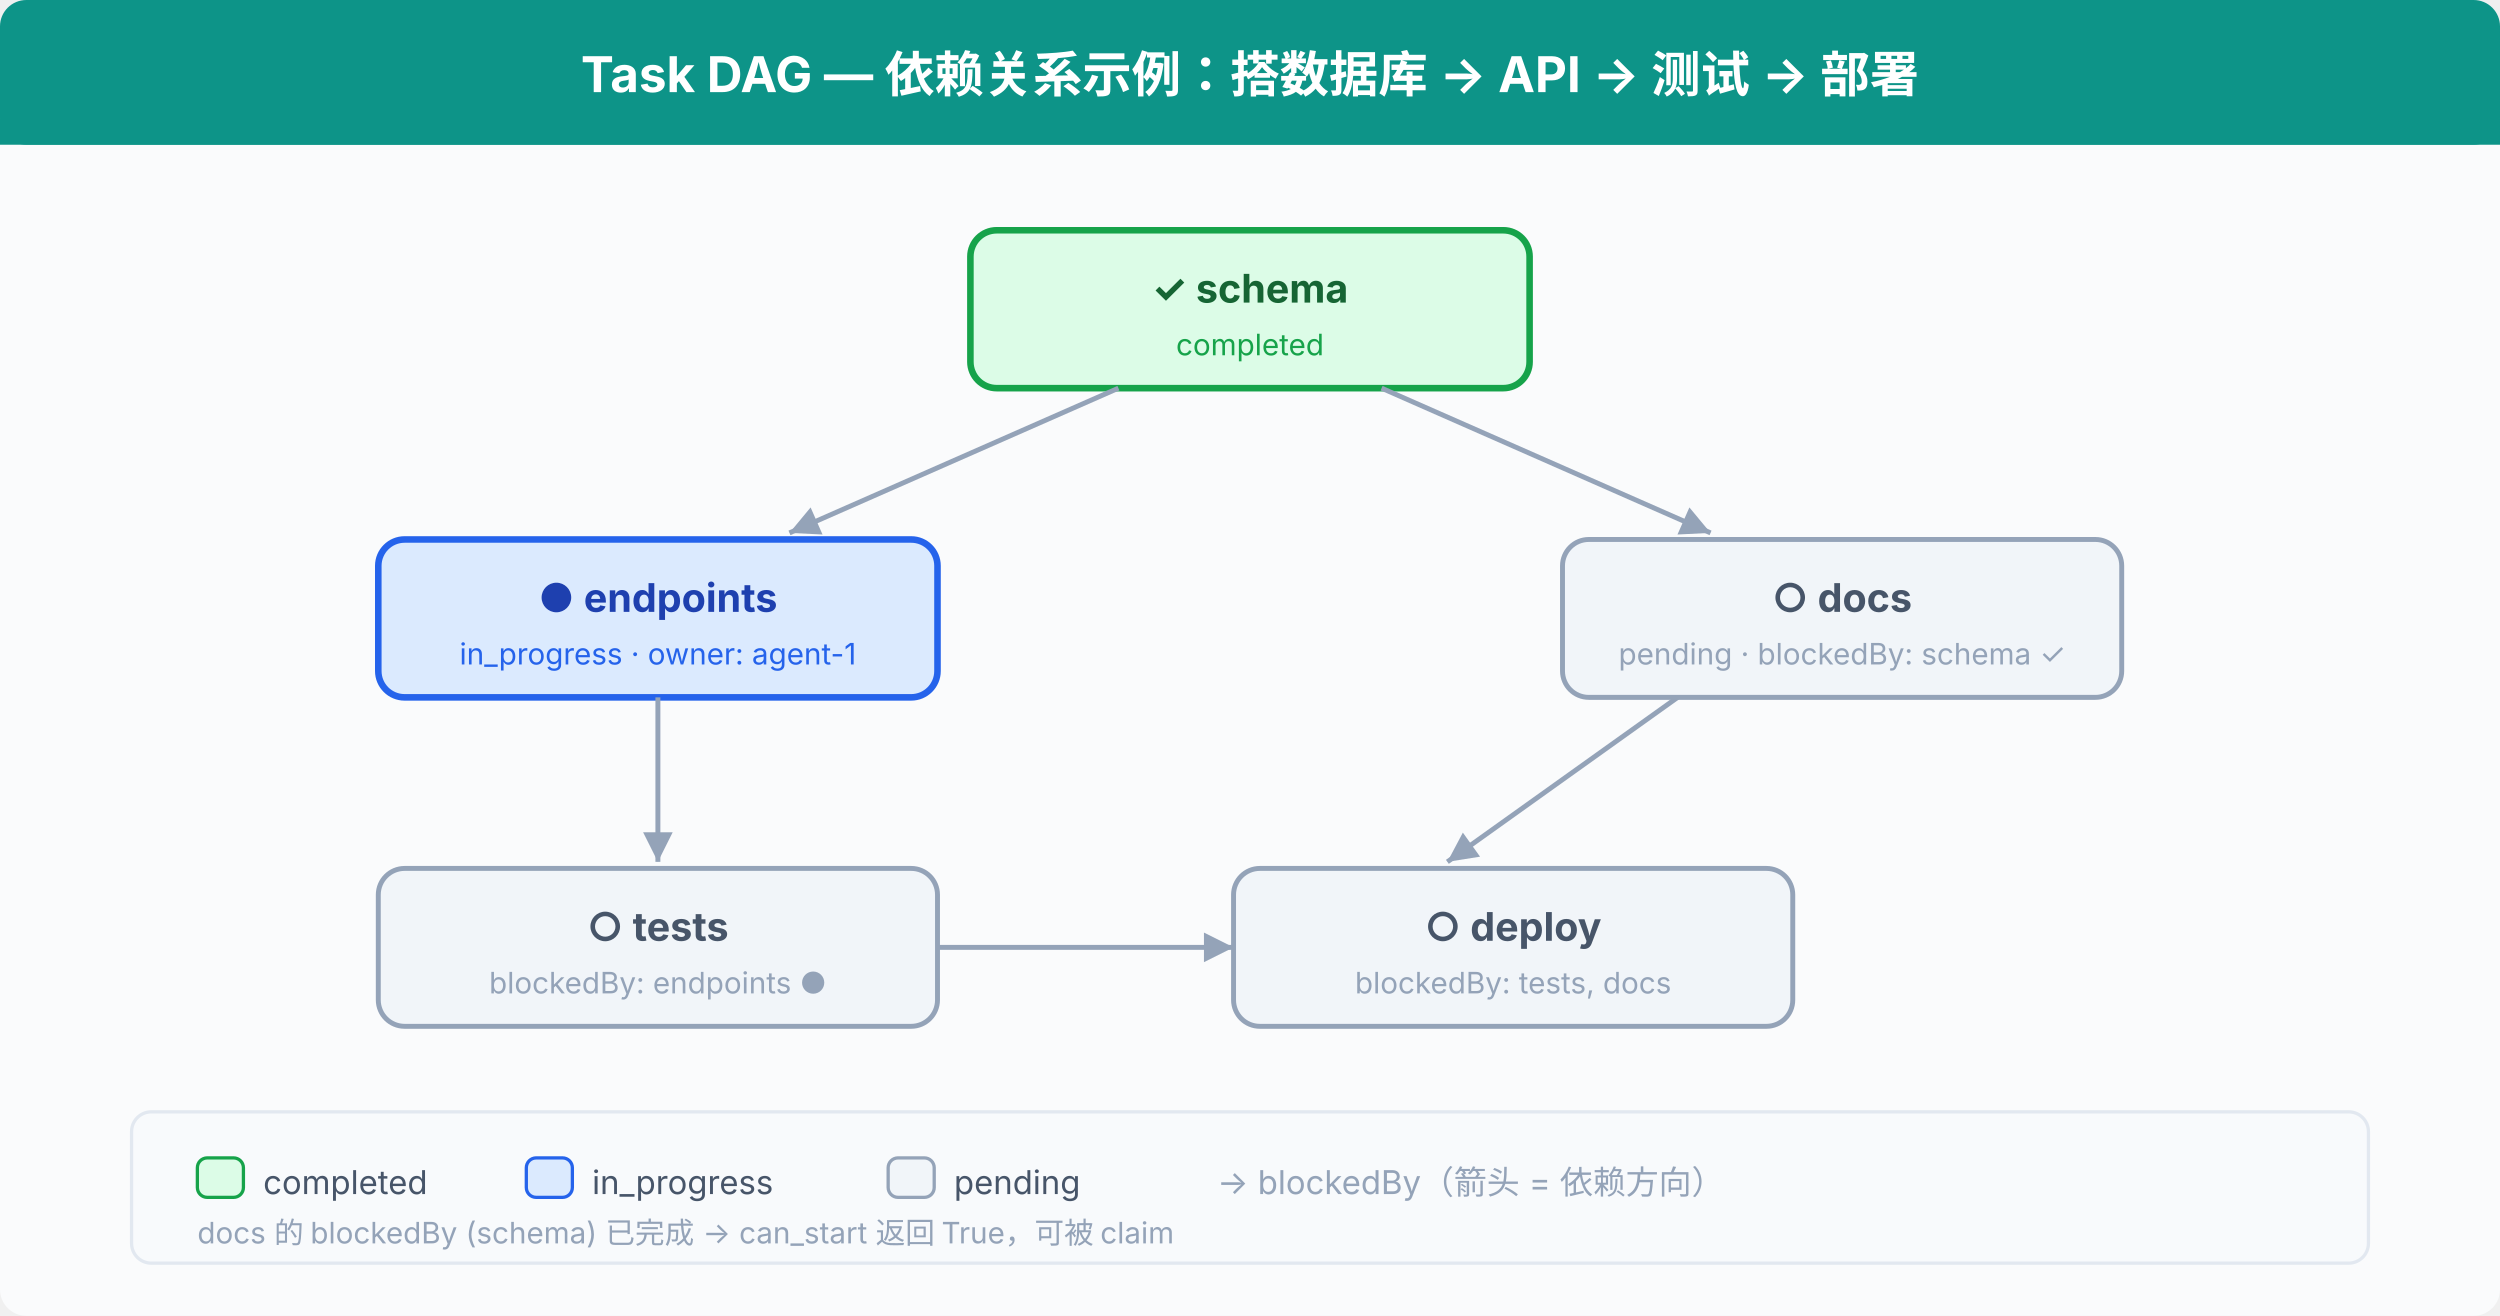
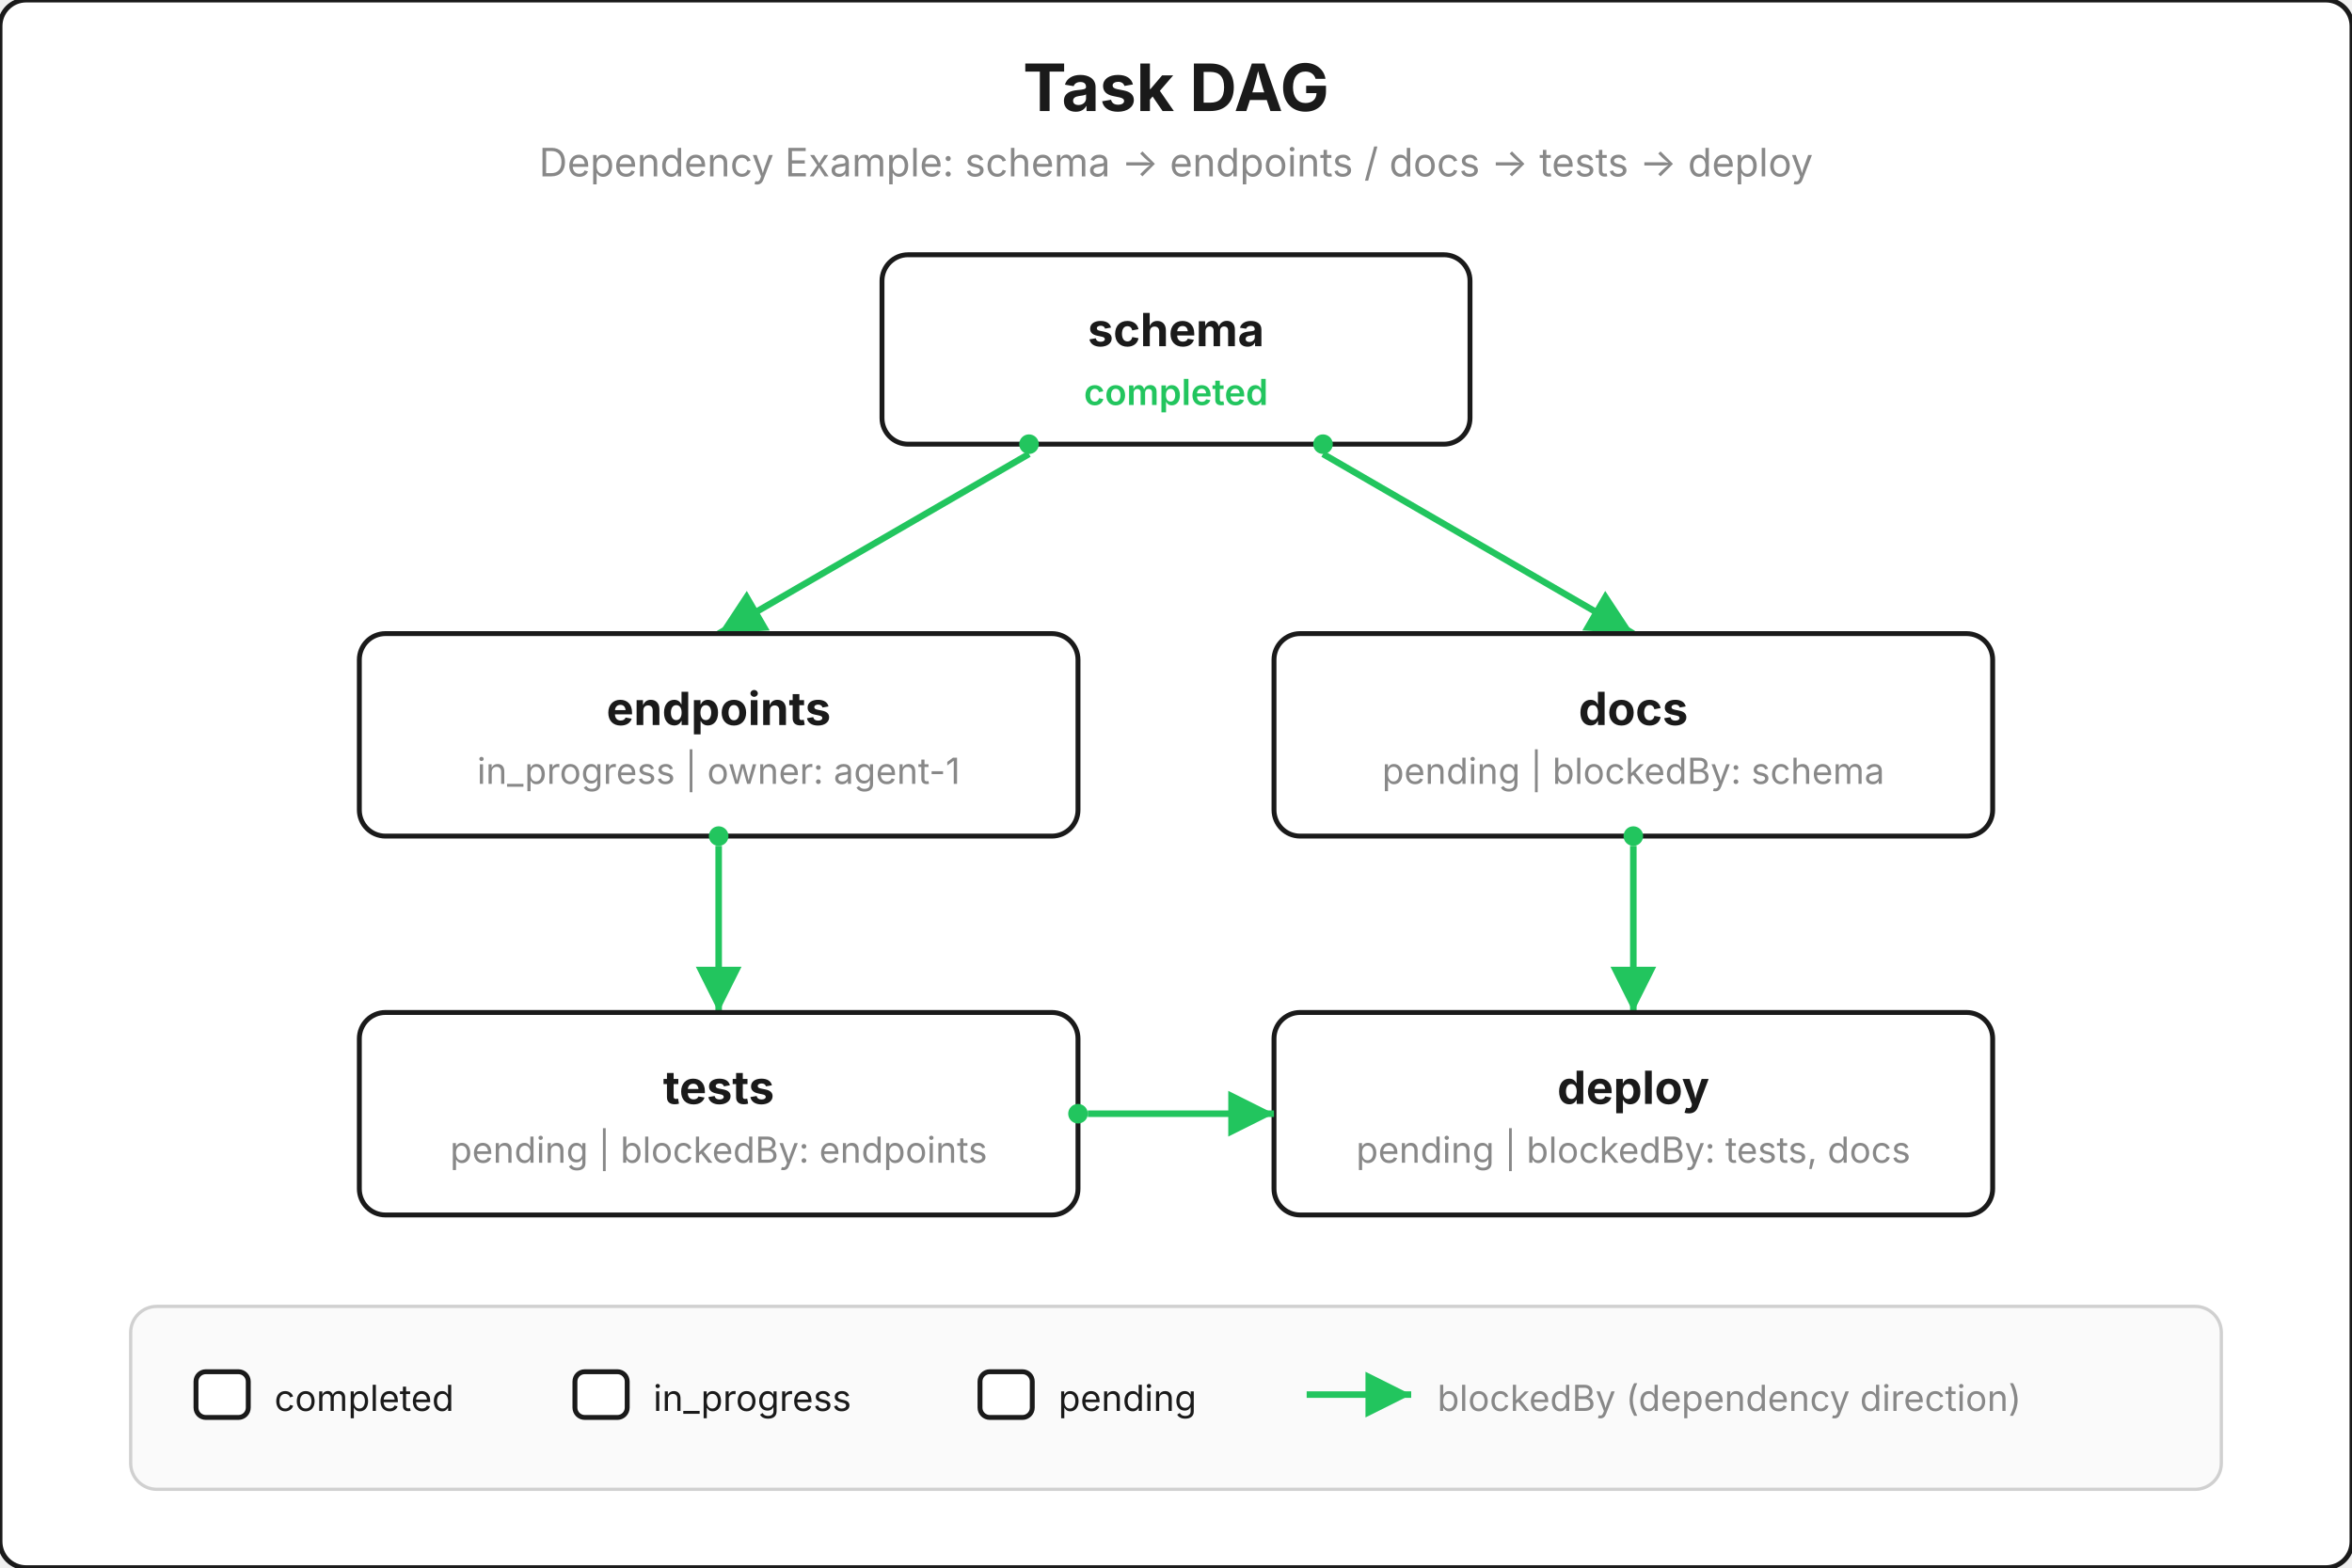
- <svg xmlns="http://www.w3.org/2000/svg" viewBox="0 0 760 400" font-family="system-ui, -apple-system, sans-serif">
+ <svg xmlns="http://www.w3.org/2000/svg" viewBox="0 0 720 480" font-family="system-ui, -apple-system, sans-serif">
  <defs>
-     <marker id="dep" viewBox="0 0 10 10" refX="10" refY="5" markerWidth="6" markerHeight="6" orient="auto-start-reverse">
-       <path d="M 0 0 L 10 5 L 0 10 z" fill="#94a3b8" />
+     <marker id="arrow-green" viewBox="0 0 10 10" refX="10" refY="5" markerWidth="7" markerHeight="7" orient="auto-start-reverse">
+       <path d="M 0 0 L 10 5 L 0 10 z" fill="#22c55e" />
+     </marker>
+     <marker id="arrow-gray" viewBox="0 0 10 10" refX="10" refY="5" markerWidth="7" markerHeight="7" orient="auto-start-reverse">
+       <path d="M 0 0 L 10 5 L 0 10 z" fill="#888888" />
    </marker>
  </defs>
-   <rect width="760" height="400" fill="#fafbfc" rx="8" />
-   <rect x="0" y="0" width="760" height="44" fill="#0d9488" rx="8" />
-   <rect x="0" y="36" width="760" height="8" fill="#0d9488" />
-   <text x="380" y="28" fill="#fff" font-size="15" font-weight="700" text-anchor="middle">Task DAG — 依赖关系示例：搭数据库 → API → 测试 → 部署</text>
-   <rect x="295" y="70" width="170" height="48" rx="8" fill="#dcfce7" stroke="#16a34a" stroke-width="2" />
-   <text x="380" y="92" fill="#166534" font-size="12" font-weight="700" text-anchor="middle">✓ schema</text>
-   <text x="380" y="108" fill="#16a34a" font-size="9" text-anchor="middle">completed</text>
-   <path d="M 340 118 L 240 162" fill="none" stroke="#94a3b8" stroke-width="1.5" marker-end="url(#dep)" />
-   <path d="M 420 118 L 520 162" fill="none" stroke="#94a3b8" stroke-width="1.5" marker-end="url(#dep)" />
-   <rect x="115" y="164" width="170" height="48" rx="8" fill="#dbeafe" stroke="#2563eb" stroke-width="2" />
-   <text x="200" y="186" fill="#1e40af" font-size="12" font-weight="700" text-anchor="middle">● endpoints</text>
-   <text x="200" y="202" fill="#2563eb" font-size="9" text-anchor="middle">in_progress · owner: agent-1</text>
-   <rect x="475" y="164" width="170" height="48" rx="8" fill="#f1f5f9" stroke="#94a3b8" stroke-width="1.5" />
-   <text x="560" y="186" fill="#475569" font-size="12" font-weight="700" text-anchor="middle">○ docs</text>
-   <text x="560" y="202" fill="#94a3b8" font-size="9" text-anchor="middle">pending · blockedBy: schema ✓</text>
-   <path d="M 200 212 L 200 262" fill="none" stroke="#94a3b8" stroke-width="1.5" marker-end="url(#dep)" />
-   <path d="M 510 212 L 440 262" fill="none" stroke="#94a3b8" stroke-width="1.5" marker-end="url(#dep)" />
-   <rect x="115" y="264" width="170" height="48" rx="8" fill="#f1f5f9" stroke="#94a3b8" stroke-width="1.5" />
-   <text x="200" y="286" fill="#475569" font-size="12" font-weight="700" text-anchor="middle">○ tests</text>
-   <text x="200" y="302" fill="#94a3b8" font-size="9" text-anchor="middle">blockedBy: endpoints ●</text>
-   <path d="M 285 288 L 375 288" fill="none" stroke="#94a3b8" stroke-width="1.5" marker-end="url(#dep)" />
-   <rect x="375" y="264" width="170" height="48" rx="8" fill="#f1f5f9" stroke="#94a3b8" stroke-width="1.5" />
-   <text x="460" y="286" fill="#475569" font-size="12" font-weight="700" text-anchor="middle">○ deploy</text>
-   <text x="460" y="302" fill="#94a3b8" font-size="9" text-anchor="middle">blockedBy: tests, docs</text>
-   <rect x="40" y="338" width="680" height="46" rx="6" fill="#f8fafc" stroke="#e2e8f0" stroke-width="1" />
-   <rect x="60" y="352" width="14" height="12" rx="3" fill="#dcfce7" stroke="#16a34a" stroke-width="1" />
-   <text x="80" y="363" fill="#475569" font-size="10">completed</text>
-   <rect x="160" y="352" width="14" height="12" rx="3" fill="#dbeafe" stroke="#2563eb" stroke-width="1" />
-   <text x="180" y="363" fill="#475569" font-size="10">in_progress</text>
-   <rect x="270" y="352" width="14" height="12" rx="3" fill="#f1f5f9" stroke="#94a3b8" stroke-width="1" />
-   <text x="290" y="363" fill="#475569" font-size="10">pending</text>
-   <text x="370" y="363" fill="#94a3b8" font-size="10">→ blockedBy（箭头 = 依赖方向）</text>
-   <text x="60" y="378" fill="#94a3b8" font-size="9">docs 的 blockedBy (schema) 已完成 → can_start 返回 True，可被 claim</text>
+   <rect width="720" height="480" fill="#ffffff" rx="8" stroke="#1a1a1a" stroke-width="1.5" />
+   <text x="360" y="34" fill="#1a1a1a" font-size="20" font-weight="700" text-anchor="middle">Task DAG</text>
+   <text x="360" y="54" fill="#888888" font-size="12" text-anchor="middle">Dependency Example: schema → endpoints / docs → tests → deploy</text>
+   <rect x="270" y="78" width="180" height="58" rx="8" fill="#ffffff" stroke="#1a1a1a" stroke-width="1.5" />
+   <text x="360" y="106" fill="#1a1a1a" font-size="14" font-weight="700" text-anchor="middle">schema</text>
+   <text x="360" y="124" fill="#22c55e" font-size="11" font-weight="600" text-anchor="middle">completed</text>
+   <circle cx="315" cy="136" r="3" fill="#22c55e" />
+   <circle cx="405" cy="136" r="3" fill="#22c55e" />
+   <path d="M 315 139 L 220 194" fill="none" stroke="#22c55e" stroke-width="2" marker-end="url(#arrow-green)" />
+   <path d="M 405 139 L 500 194" fill="none" stroke="#22c55e" stroke-width="2" marker-end="url(#arrow-green)" />
+   <rect x="110" y="194" width="220" height="62" rx="8" fill="#ffffff" stroke="#1a1a1a" stroke-width="1.5" />
+   <text x="220" y="222" fill="#1a1a1a" font-size="14" font-weight="700" text-anchor="middle">endpoints</text>
+   <text x="220" y="240" fill="#888888" font-size="11" text-anchor="middle">in_progress | owner: agent-1</text>
+   <rect x="390" y="194" width="220" height="62" rx="8" fill="#ffffff" stroke="#1a1a1a" stroke-width="1.5" />
+   <text x="500" y="222" fill="#1a1a1a" font-size="14" font-weight="700" text-anchor="middle">docs</text>
+   <text x="500" y="240" fill="#888888" font-size="11" text-anchor="middle">pending | blockedBy: schema</text>
+   <circle cx="220" cy="256" r="3" fill="#22c55e" />
+   <circle cx="500" cy="256" r="3" fill="#22c55e" />
+   <path d="M 220 259 L 220 310" fill="none" stroke="#22c55e" stroke-width="2" marker-end="url(#arrow-green)" />
+   <path d="M 500 259 L 500 310" fill="none" stroke="#22c55e" stroke-width="2" marker-end="url(#arrow-green)" />
+   <rect x="110" y="310" width="220" height="62" rx="8" fill="#ffffff" stroke="#1a1a1a" stroke-width="1.5" />
+   <text x="220" y="338" fill="#1a1a1a" font-size="14" font-weight="700" text-anchor="middle">tests</text>
+   <text x="220" y="356" fill="#888888" font-size="11" text-anchor="middle">pending | blockedBy: endpoints</text>
+   <rect x="390" y="310" width="220" height="62" rx="8" fill="#ffffff" stroke="#1a1a1a" stroke-width="1.5" />
+   <text x="500" y="338" fill="#1a1a1a" font-size="14" font-weight="700" text-anchor="middle">deploy</text>
+   <text x="500" y="356" fill="#888888" font-size="11" text-anchor="middle">pending | blockedBy: tests, docs</text>
+   <circle cx="330" cy="341" r="3" fill="#22c55e" />
+   <path d="M 333 341 L 390 341" fill="none" stroke="#22c55e" stroke-width="2" marker-end="url(#arrow-green)" />
+   <rect x="40" y="400" width="640" height="56" rx="8" fill="#fafafa" stroke="#d0d0d0" stroke-width="1" />
+   <rect x="60" y="420" width="16" height="14" rx="3" fill="#ffffff" stroke="#1a1a1a" stroke-width="1.5" />
+   <text x="84" y="432" fill="#1a1a1a" font-size="11">completed</text>
+   <rect x="176" y="420" width="16" height="14" rx="3" fill="#ffffff" stroke="#1a1a1a" stroke-width="1.5" />
+   <text x="200" y="432" fill="#1a1a1a" font-size="11">in_progress</text>
+   <rect x="300" y="420" width="16" height="14" rx="3" fill="#ffffff" stroke="#1a1a1a" stroke-width="1.5" />
+   <text x="324" y="432" fill="#1a1a1a" font-size="11">pending</text>
+   <line x1="400" y1="427" x2="432" y2="427" stroke="#22c55e" stroke-width="2" marker-end="url(#arrow-green)" />
+   <text x="440" y="432" fill="#888888" font-size="11">blockedBy (dependency direction)</text>
</svg>
